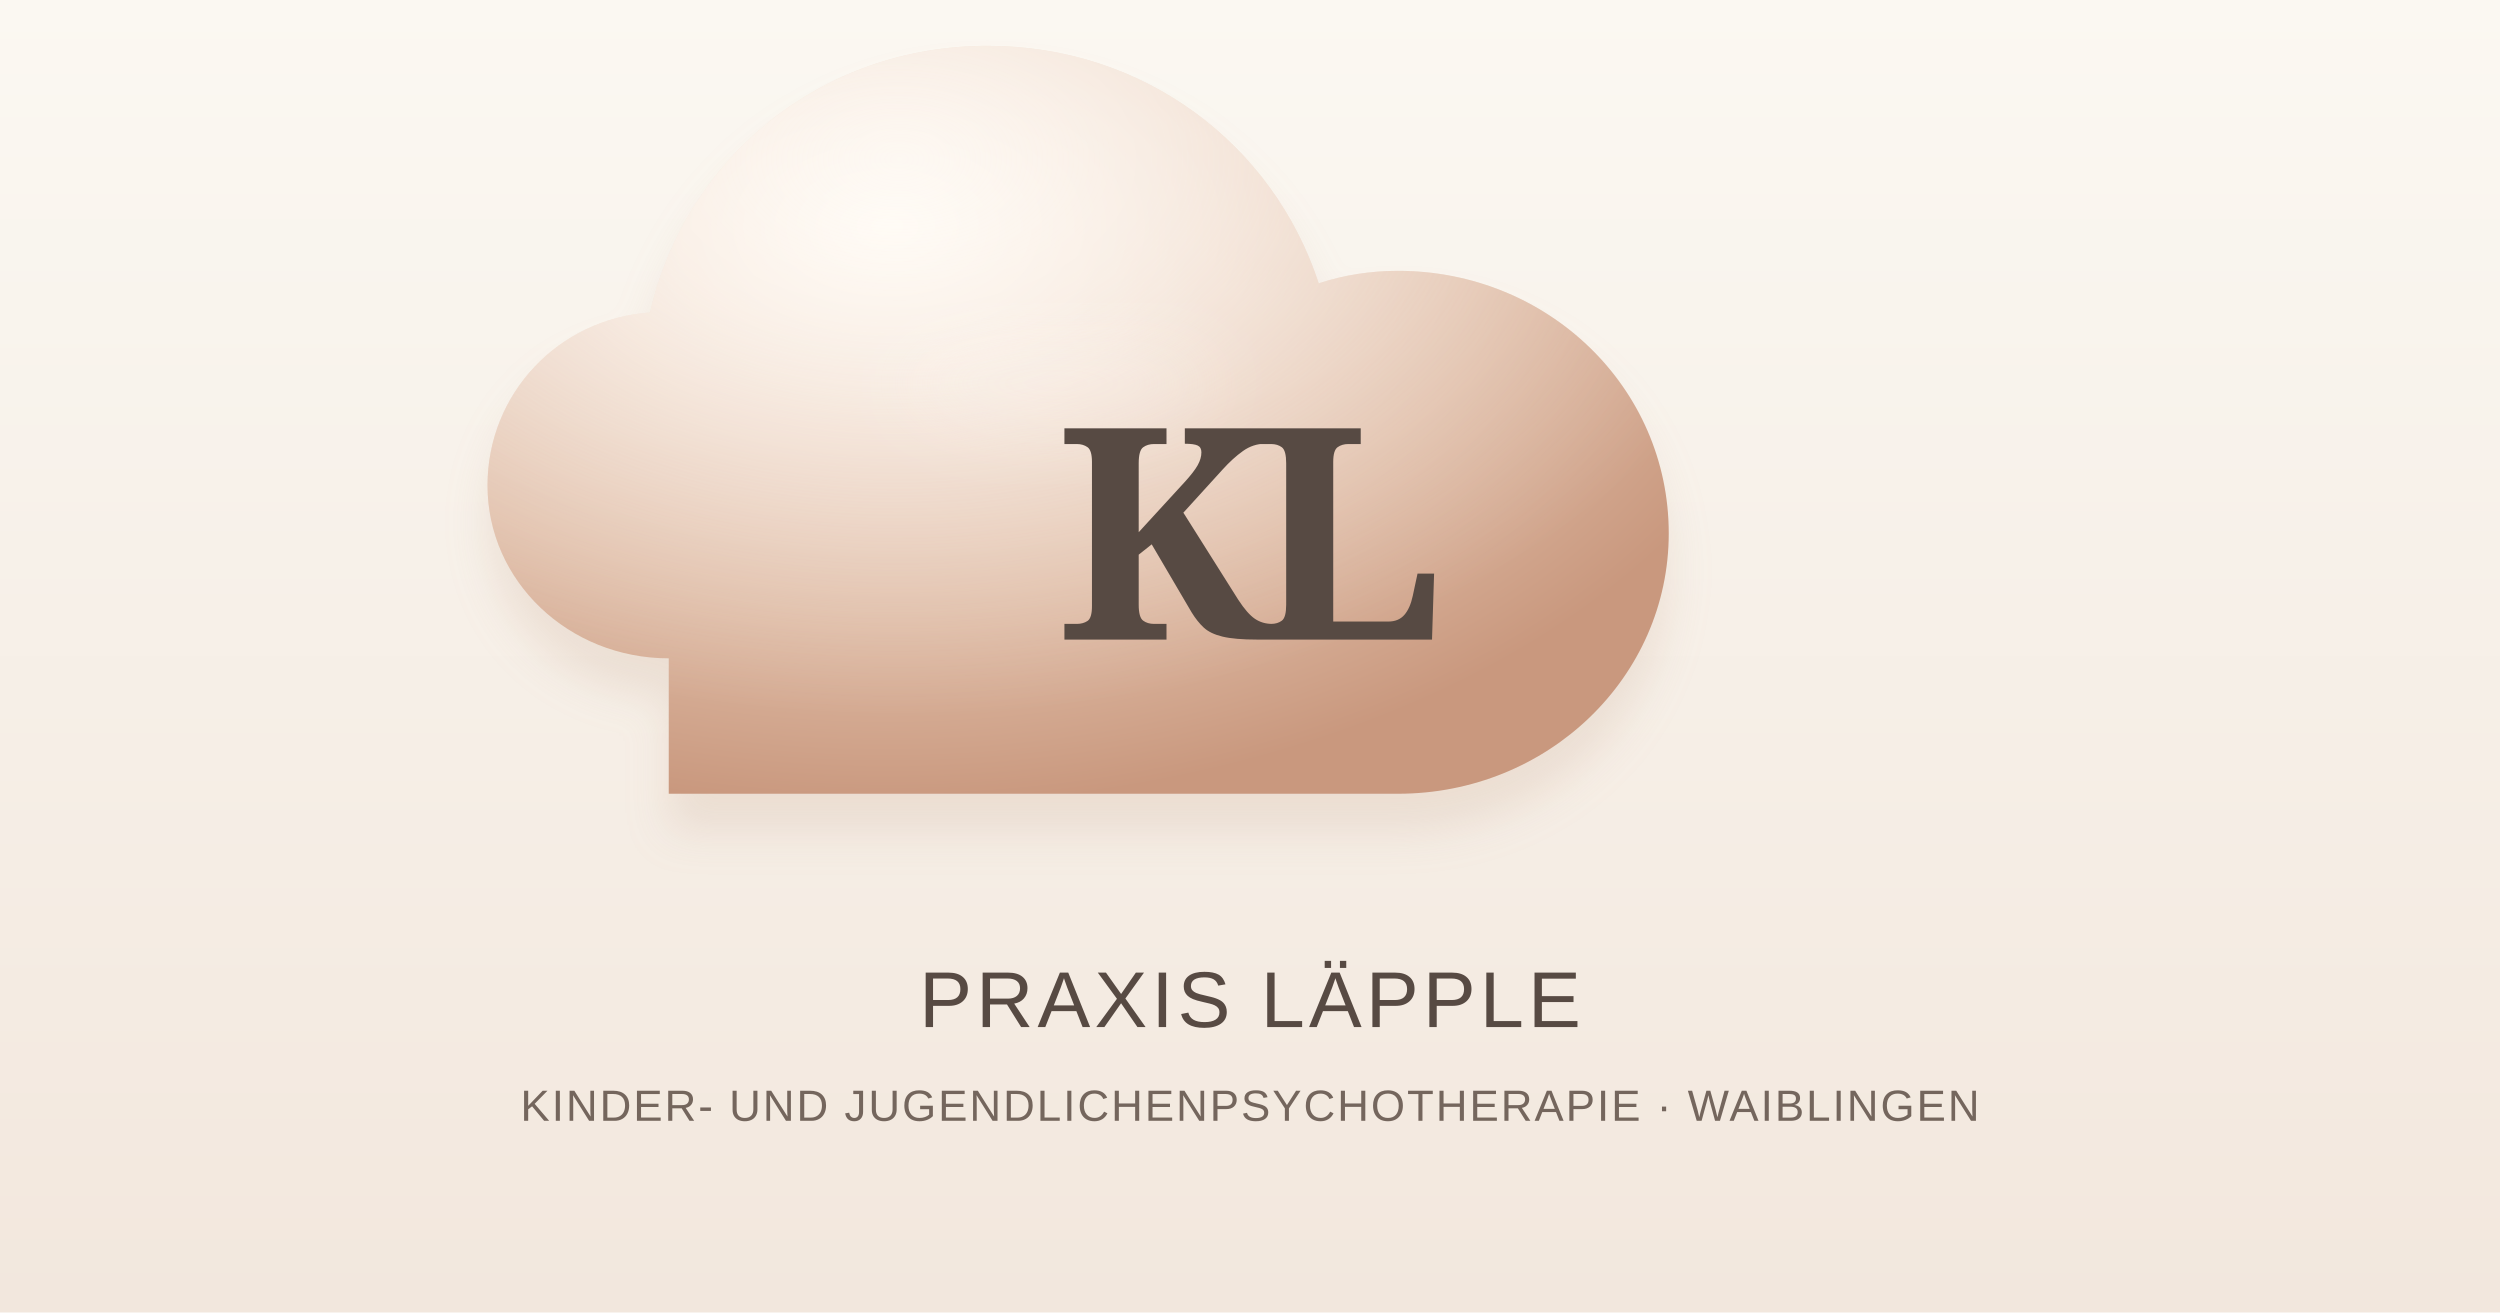
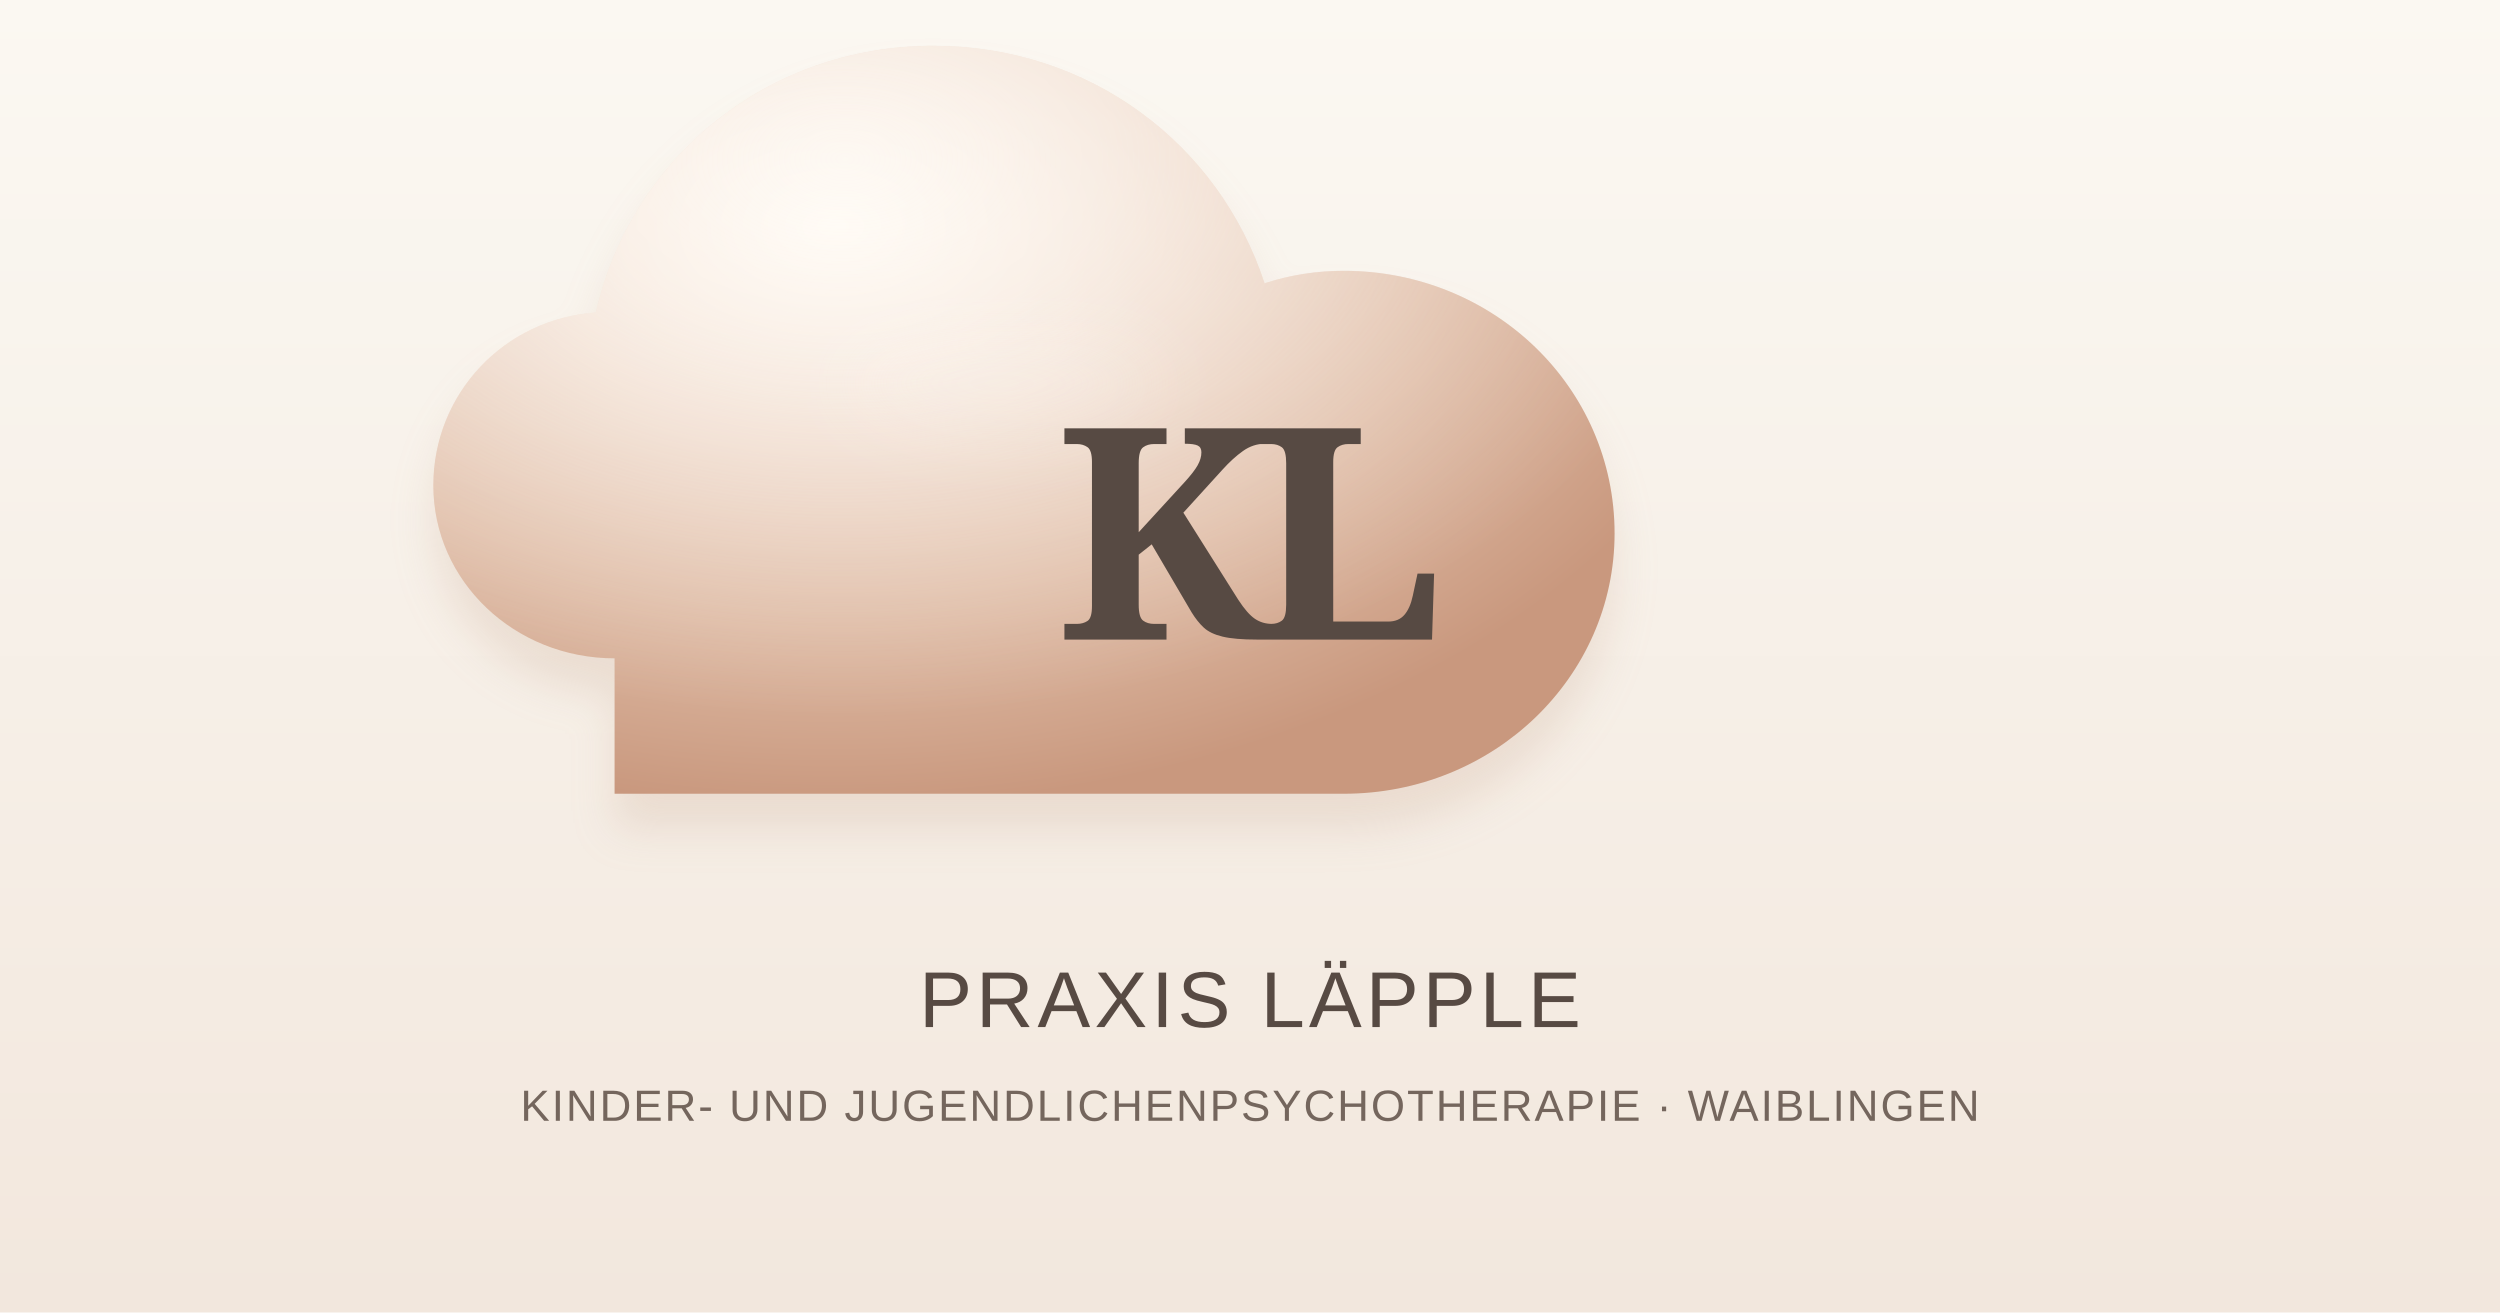
<svg xmlns="http://www.w3.org/2000/svg" width="1200" height="630" viewBox="0 0 1200 630" role="img" aria-labelledby="t d">
  <defs>
    <linearGradient id="paper" x1="0" y1="0" x2="0" y2="1">
      <stop stop-color="#fbf8f2" />
      <stop offset="1" stop-color="#f2e7dd" />
    </linearGradient>
    <radialGradient id="cloud" cx="34%" cy="24%" r="78%">
      <stop stop-color="#fff8f0" />
      <stop offset=".31" stop-color="#f1ddcf" />
      <stop offset=".66" stop-color="#dfbca6" />
      <stop offset="1" stop-color="#c9987e" />
    </radialGradient>
    <radialGradient id="cloudLight" cx="35%" cy="15%" r="75%">
      <stop stop-color="#fffdf9" stop-opacity=".68" />
      <stop offset="1" stop-color="#fffdf9" stop-opacity="0" />
    </radialGradient>
-     <filter id="soft" x="-20%" y="-30%" width="140%" height="180%">
+     <filter id="soft" x="-35%" y="-35%" width="170%" height="190%">
      <feGaussianBlur stdDeviation="18" />
    </filter>
-     <filter id="shadow" x="-20%" y="-30%" width="140%" height="180%">
+     <filter id="shadow" x="-25%" y="-35%" width="150%" height="190%">
      <feGaussianBlur stdDeviation="10" />
    </filter>
-     <path id="cloudShape" d="M321 316c-48 0-87-37-87-83 0-44 34-80 78-83 17-74 82-128 162-128 75 0 137 47 159 114 12-4 25-6 38-6 72 0 130 56 130 126 0 69-58 125-130 125H321z" />
  </defs>
  <rect width="1200" height="630" fill="url(#paper)" />
-   <g transform="translate(0 0)">
-     <use href="#cloudShape" fill="#bd957c" opacity=".18" filter="url(#shadow)" transform="translate(0 18)" />
-     <use href="#cloudShape" fill="url(#cloud)" />
-     <use href="#cloudShape" fill="url(#cloudLight)" />
-     <ellipse cx="507" cy="184" rx="78" ry="24" fill="#fffdf9" opacity=".22" filter="url(#soft)" />
+   <g transform="translate(-26 0)">
+     <path d="M321 316c-48 0-87-37-87-83 0-44 34-80 78-83 17-74 82-128 162-128 75 0 137 47 159 114 12-4 25-6 38-6 72 0 130 56 130 126 0 69-58 125-130 125H321z" fill="#bd957c" opacity=".2" filter="url(#shadow)" transform="translate(0 17)" />
+     <path d="M321 316c-48 0-87-37-87-83 0-44 34-80 78-83 17-74 82-128 162-128 75 0 137 47 159 114 12-4 25-6 38-6 72 0 130 56 130 126 0 69-58 125-130 125H321z" fill="url(#cloud)" />
+     <path d="M321 316c-48 0-87-37-87-83 0-44 34-80 78-83 17-74 82-128 162-128 75 0 137 47 159 114 12-4 25-6 38-6 72 0 130 56 130 126 0 69-58 125-130 125H321z" fill="url(#cloudLight)" />
+     <ellipse cx="507" cy="184" rx="78" ry="24" fill="#fffdf9" opacity=".2" filter="url(#soft)" />
  </g>
  <text x="600" y="307" text-anchor="middle" font-family="Georgia,serif" font-size="142" font-weight="600" letter-spacing="-11" fill="#574a43">KL</text>
  <text x="600" y="493" text-anchor="middle" font-family="Arial,sans-serif" font-size="38" letter-spacing="2" fill="#574a43">PRAXIS LÄPPLE</text>
  <text x="600" y="538" text-anchor="middle" font-family="Arial,sans-serif" font-size="21" letter-spacing="1" fill="#74665d">KINDER- UND JUGENDLICHENPSYCHOTHERAPIE · WAIBLINGEN</text>
</svg>
